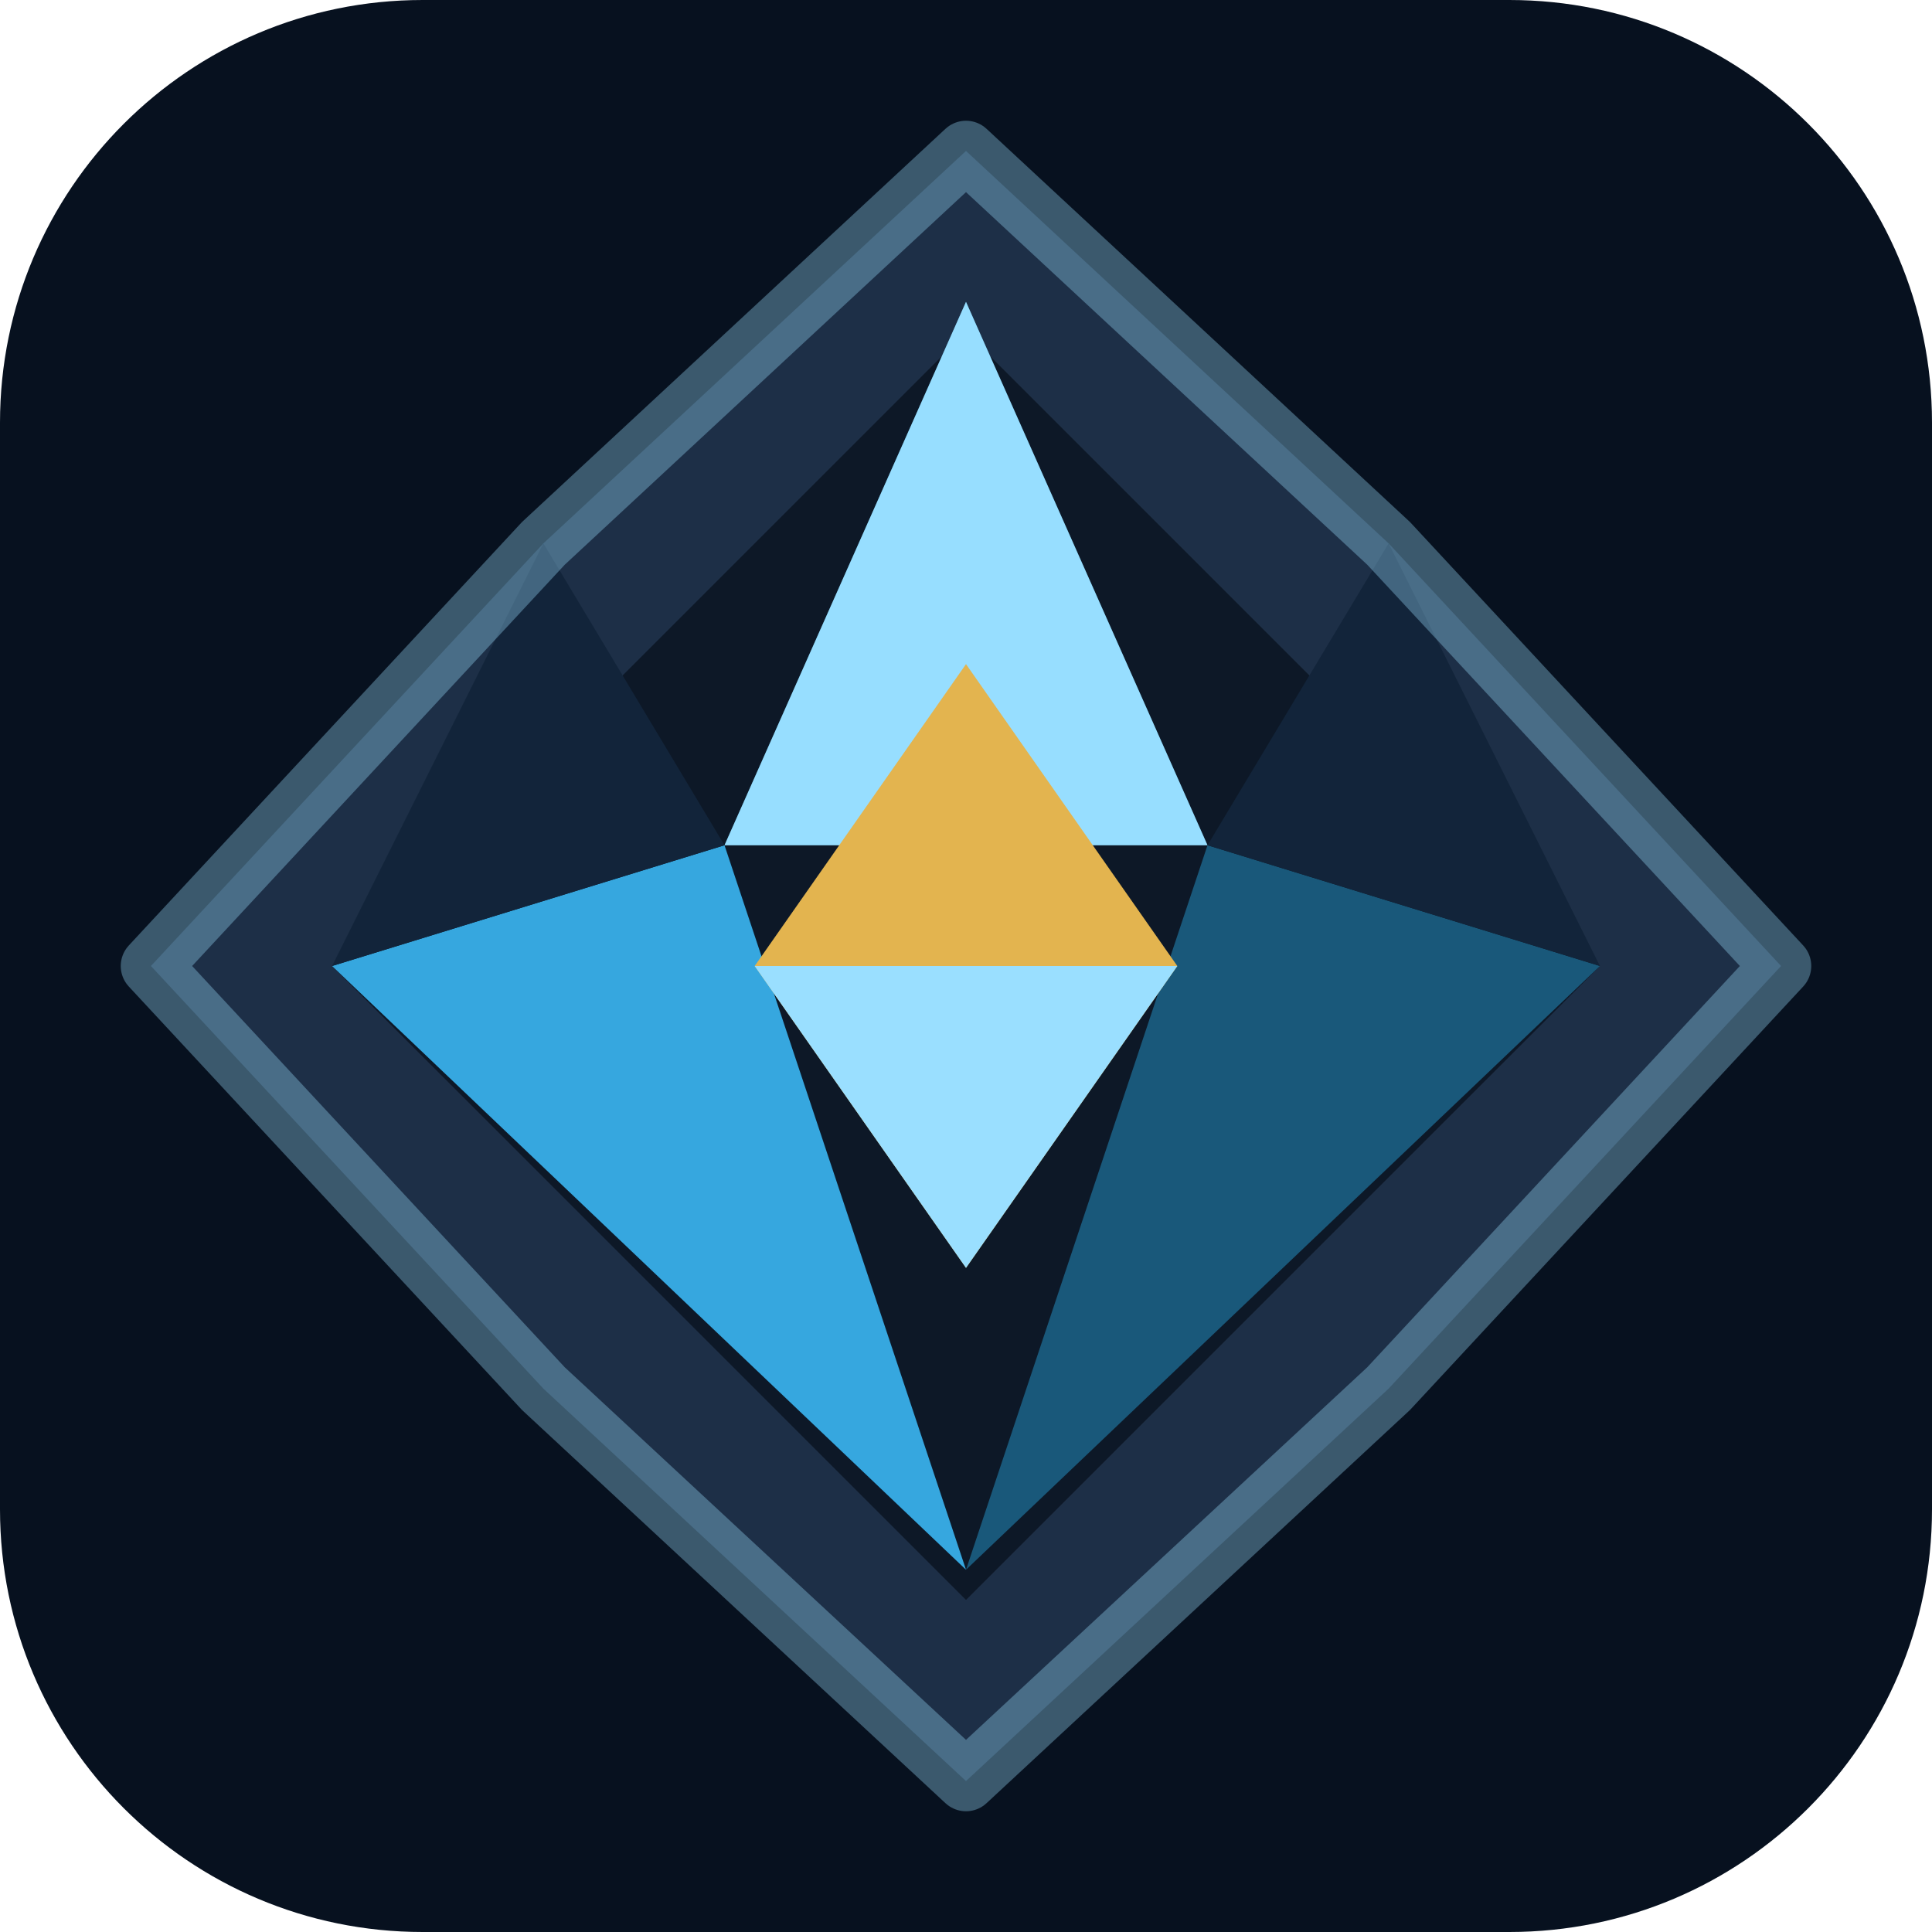
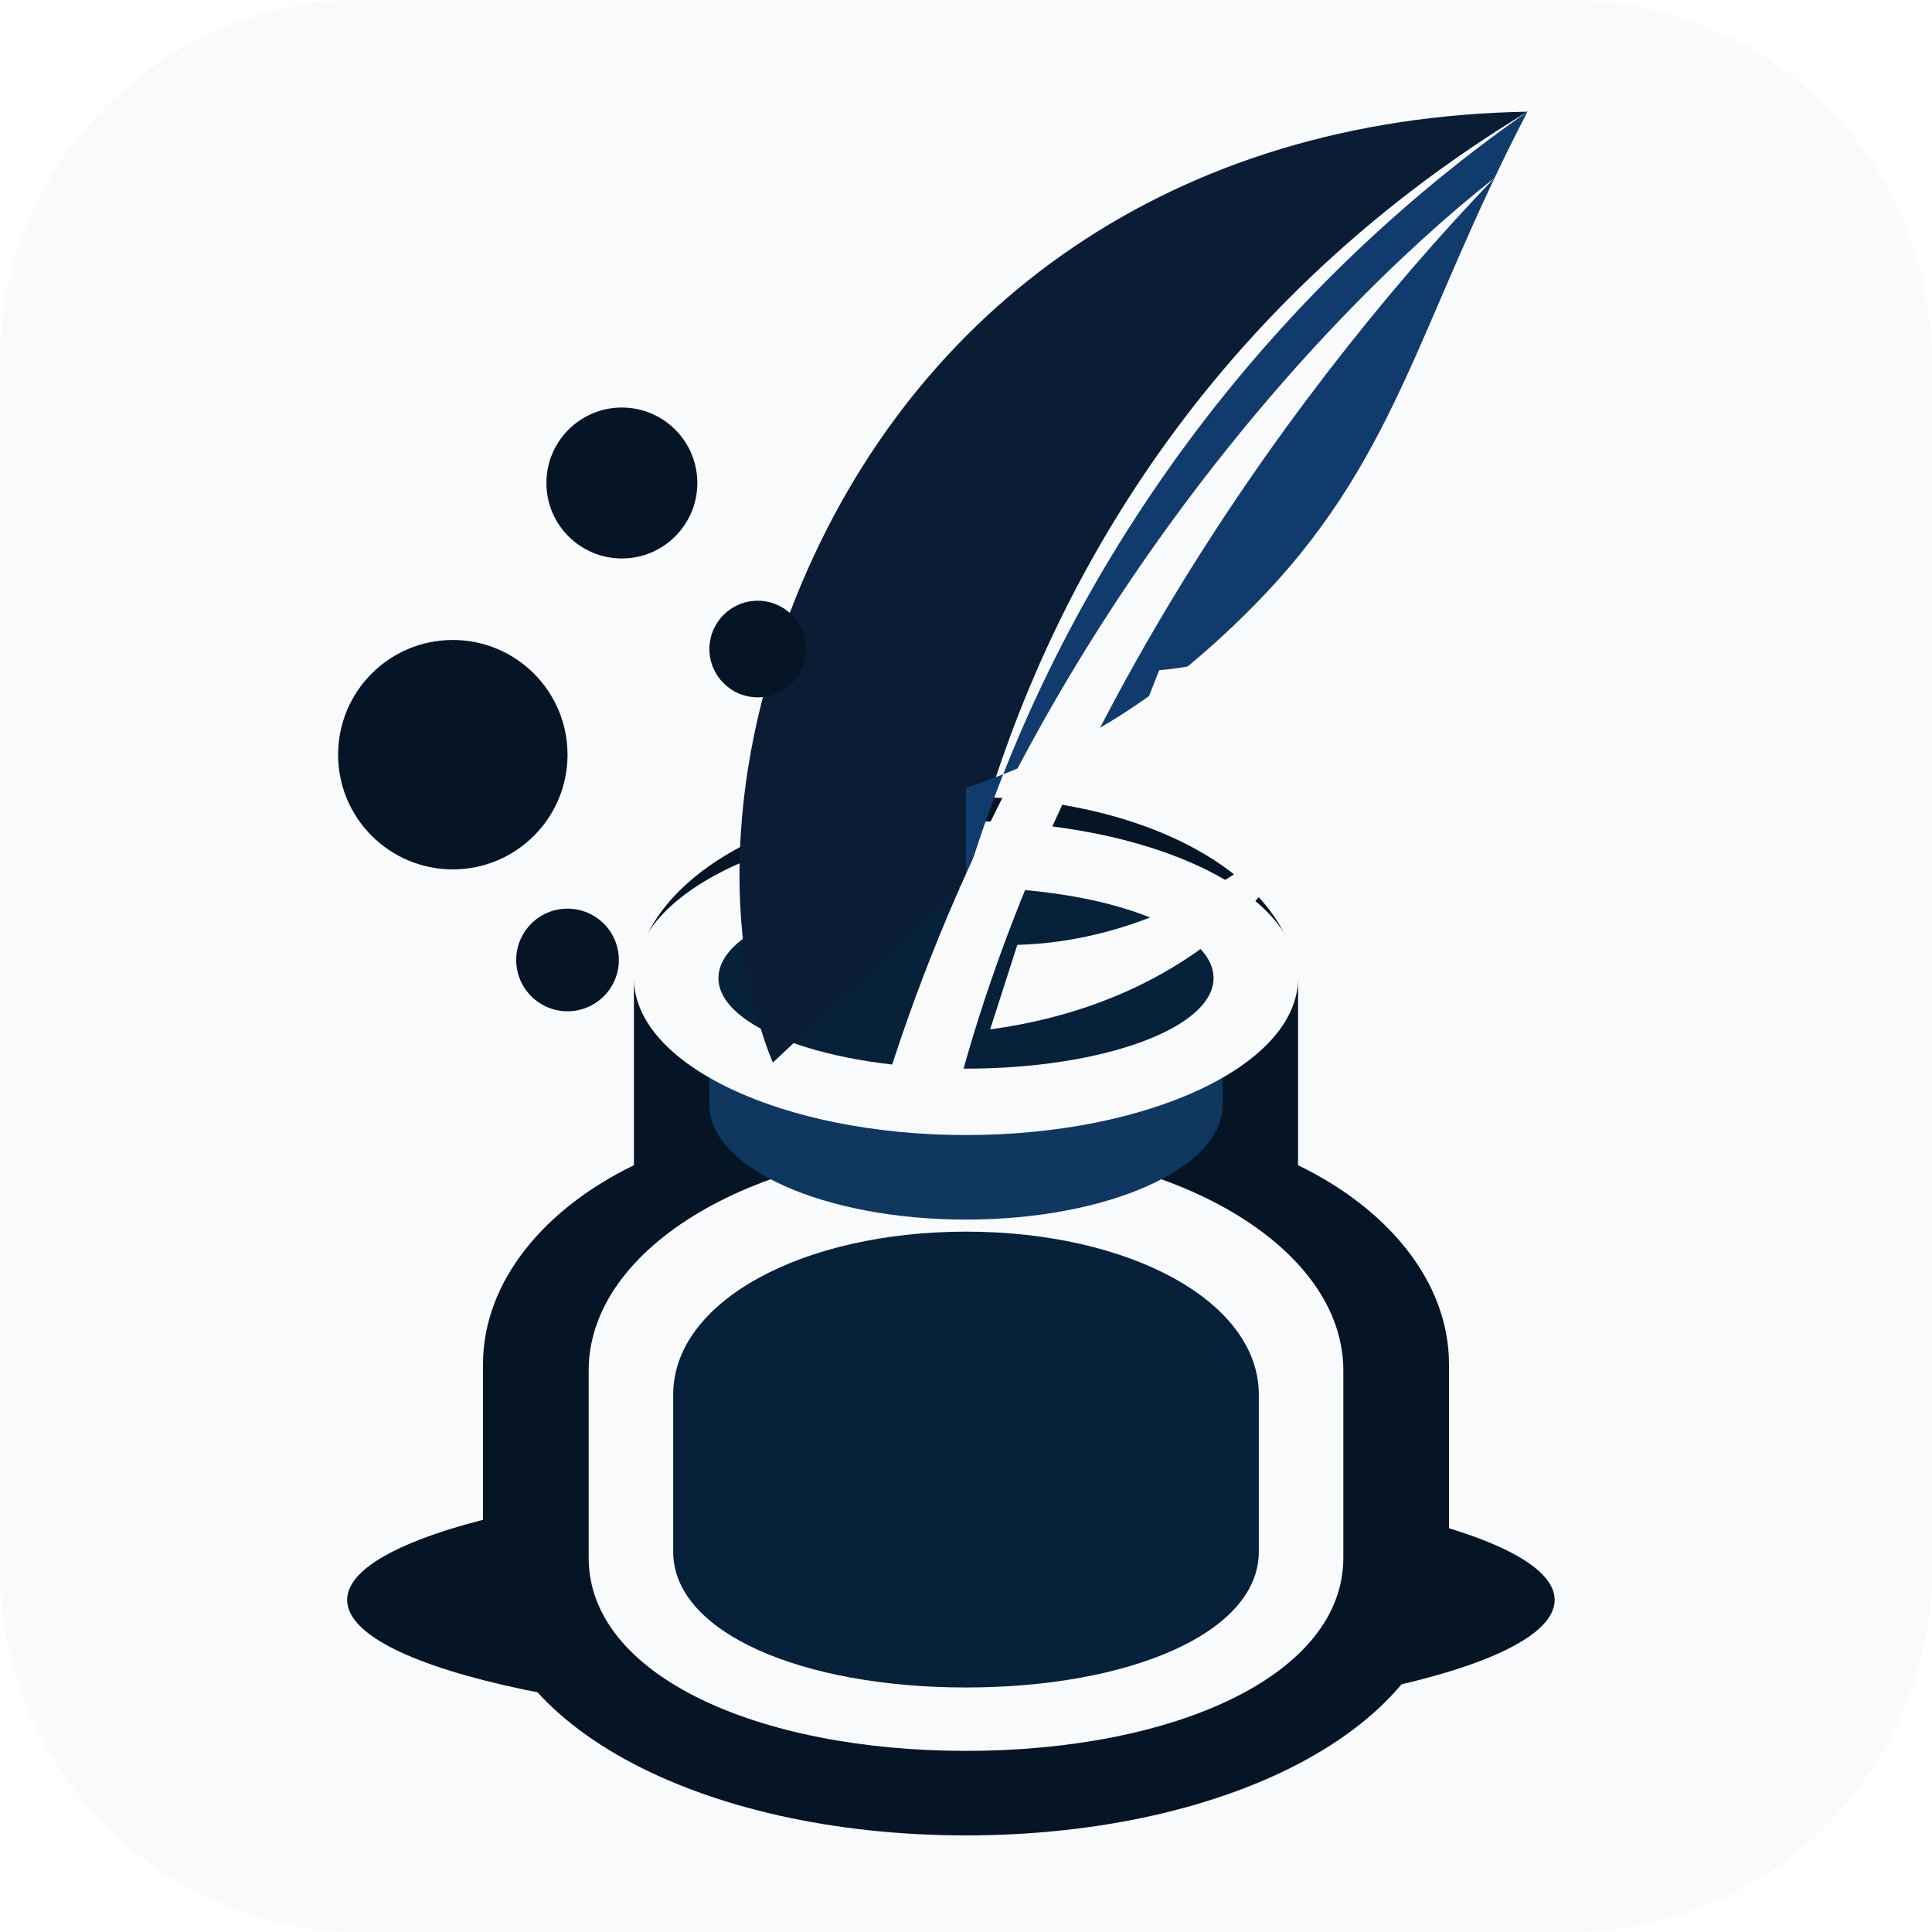
<svg xmlns="http://www.w3.org/2000/svg" viewBox="0 0 64 64">
-   <rect width="64" height="64" rx="14" fill="#07111f" />
-   <path fill="#1d2f47" d="M32 5 46 18 59 32 46 46 32 59 18 46 5 32 18 18z" />
-   <path fill="#0d1827" d="M32 11 43 22 53 32 43 42 32 53 21 42 11 32 21 22z" />
-   <path fill="#70d6ff" d="m32 10 8 18h-16z" />
-   <path fill="#36a7df" d="m11 32 13-4 8 24z" />
-   <path fill="#19587a" d="m53 32-13-4-8 24z" />
-   <path fill="#c7e9ff" d="m24 28 8-18 8 18z" opacity=".45" />
-   <path fill="#e3b44f" d="m32 22 7 10-7 10-7-10z" />
-   <path fill="#9adfff" d="M25 32h14l-7 10z" />
-   <path fill="#12243a" d="m18 18 6 10-13 4zm28 0-6 10 13 4z" />
-   <path fill="none" stroke="#9adfff" stroke-linejoin="round" stroke-width="2" d="M32 5 46 18 59 32 46 46 32 59 18 46 5 32 18 18z" opacity=".35" />
+   <rect width="64" height="64" rx="12" fill="#f8fafc" />
+   <g fill="#061526">
+     <ellipse cx="31.5" cy="53" rx="20" ry="4.2" />
+     <path d="M21 32.8c0-3.6 4.8-6.4 11-6.4s11 2.8 11 6.4v5.8c2.9 1.4 5 3.8 5 6.6v6.5c0 5.4-7.2 9.1-16 9.1s-16-3.7-16-9.1v-6.5c0-2.8 2.1-5.2 5-6.6z" />
+   </g>
+   <path fill="#f8fafc" d="M19.5 45.4c0-4.1 5.6-7.4 12.5-7.4s12.5 3.3 12.5 7.4v6.2c0 3.9-5.6 6.4-12.5 6.4s-12.5-2.5-12.5-6.4z" />
+   <path fill="#08213a" d="M22.3 46.2c0-3.1 4.3-5.4 9.7-5.4s9.7 2.3 9.7 5.4v5.2c0 2.7-4.3 4.5-9.7 4.5s-9.7-1.8-9.7-4.5z" />
+   <path fill="#0f3760" d="M23.5 32.6c0-2 3.8-3.7 8.5-3.7s8.5 1.7 8.5 3.7v4c0 2.1-3.8 3.8-8.5 3.8s-8.5-1.7-8.5-3.8z" />
+   <ellipse cx="32" cy="32.4" fill="#f8fafc" rx="11" ry="5.2" />
+   <ellipse cx="32" cy="32.4" fill="#08213a" rx="8.2" ry="3" />
+   <path fill="#0a1d35" d="M32 29.2c2.2-9.1 7.7-18.9 18.6-25.5-11.7.2-20.3 6.4-24.2 16-2.6 6.4-2.2 12.1-.8 15.5z" />
+   <path fill="#123b6d" d="M32 29.2c2.8-9.3 9-18.8 18.6-25.5-3.7 7.1-4.3 11.6-9.2 16.5-3.1 3.1-5.9 4.7-9.4 5.9z" />
+   <path fill="#f8fafc" d="M29.2 36.4C33.7 21.5 43.4 10.7 49.5 5.9 42.1 13.6 34.4 25.1 31.5 37z" />
+   <path fill="#f8fafc" d="M38.4 22.2c2.7-.2 5.5-1.7 7.6-4.1-1.3 3.6-4.5 6.1-8.7 6.9zm-4.7 9.1c3.7-.1 7.4-1.9 10.1-4.8-1.8 4.1-5.8 6.9-11 7.6z" />
+   <g fill="#061526">
+     <circle cx="15" cy="25" r="3.8" />
+     <circle cx="20.6" cy="16" r="2.5" />
+     <circle cx="18.8" cy="31.8" r="1.7" />
+     <circle cx="25.1" cy="21.5" r="1.6" />
+   </g>
</svg>
